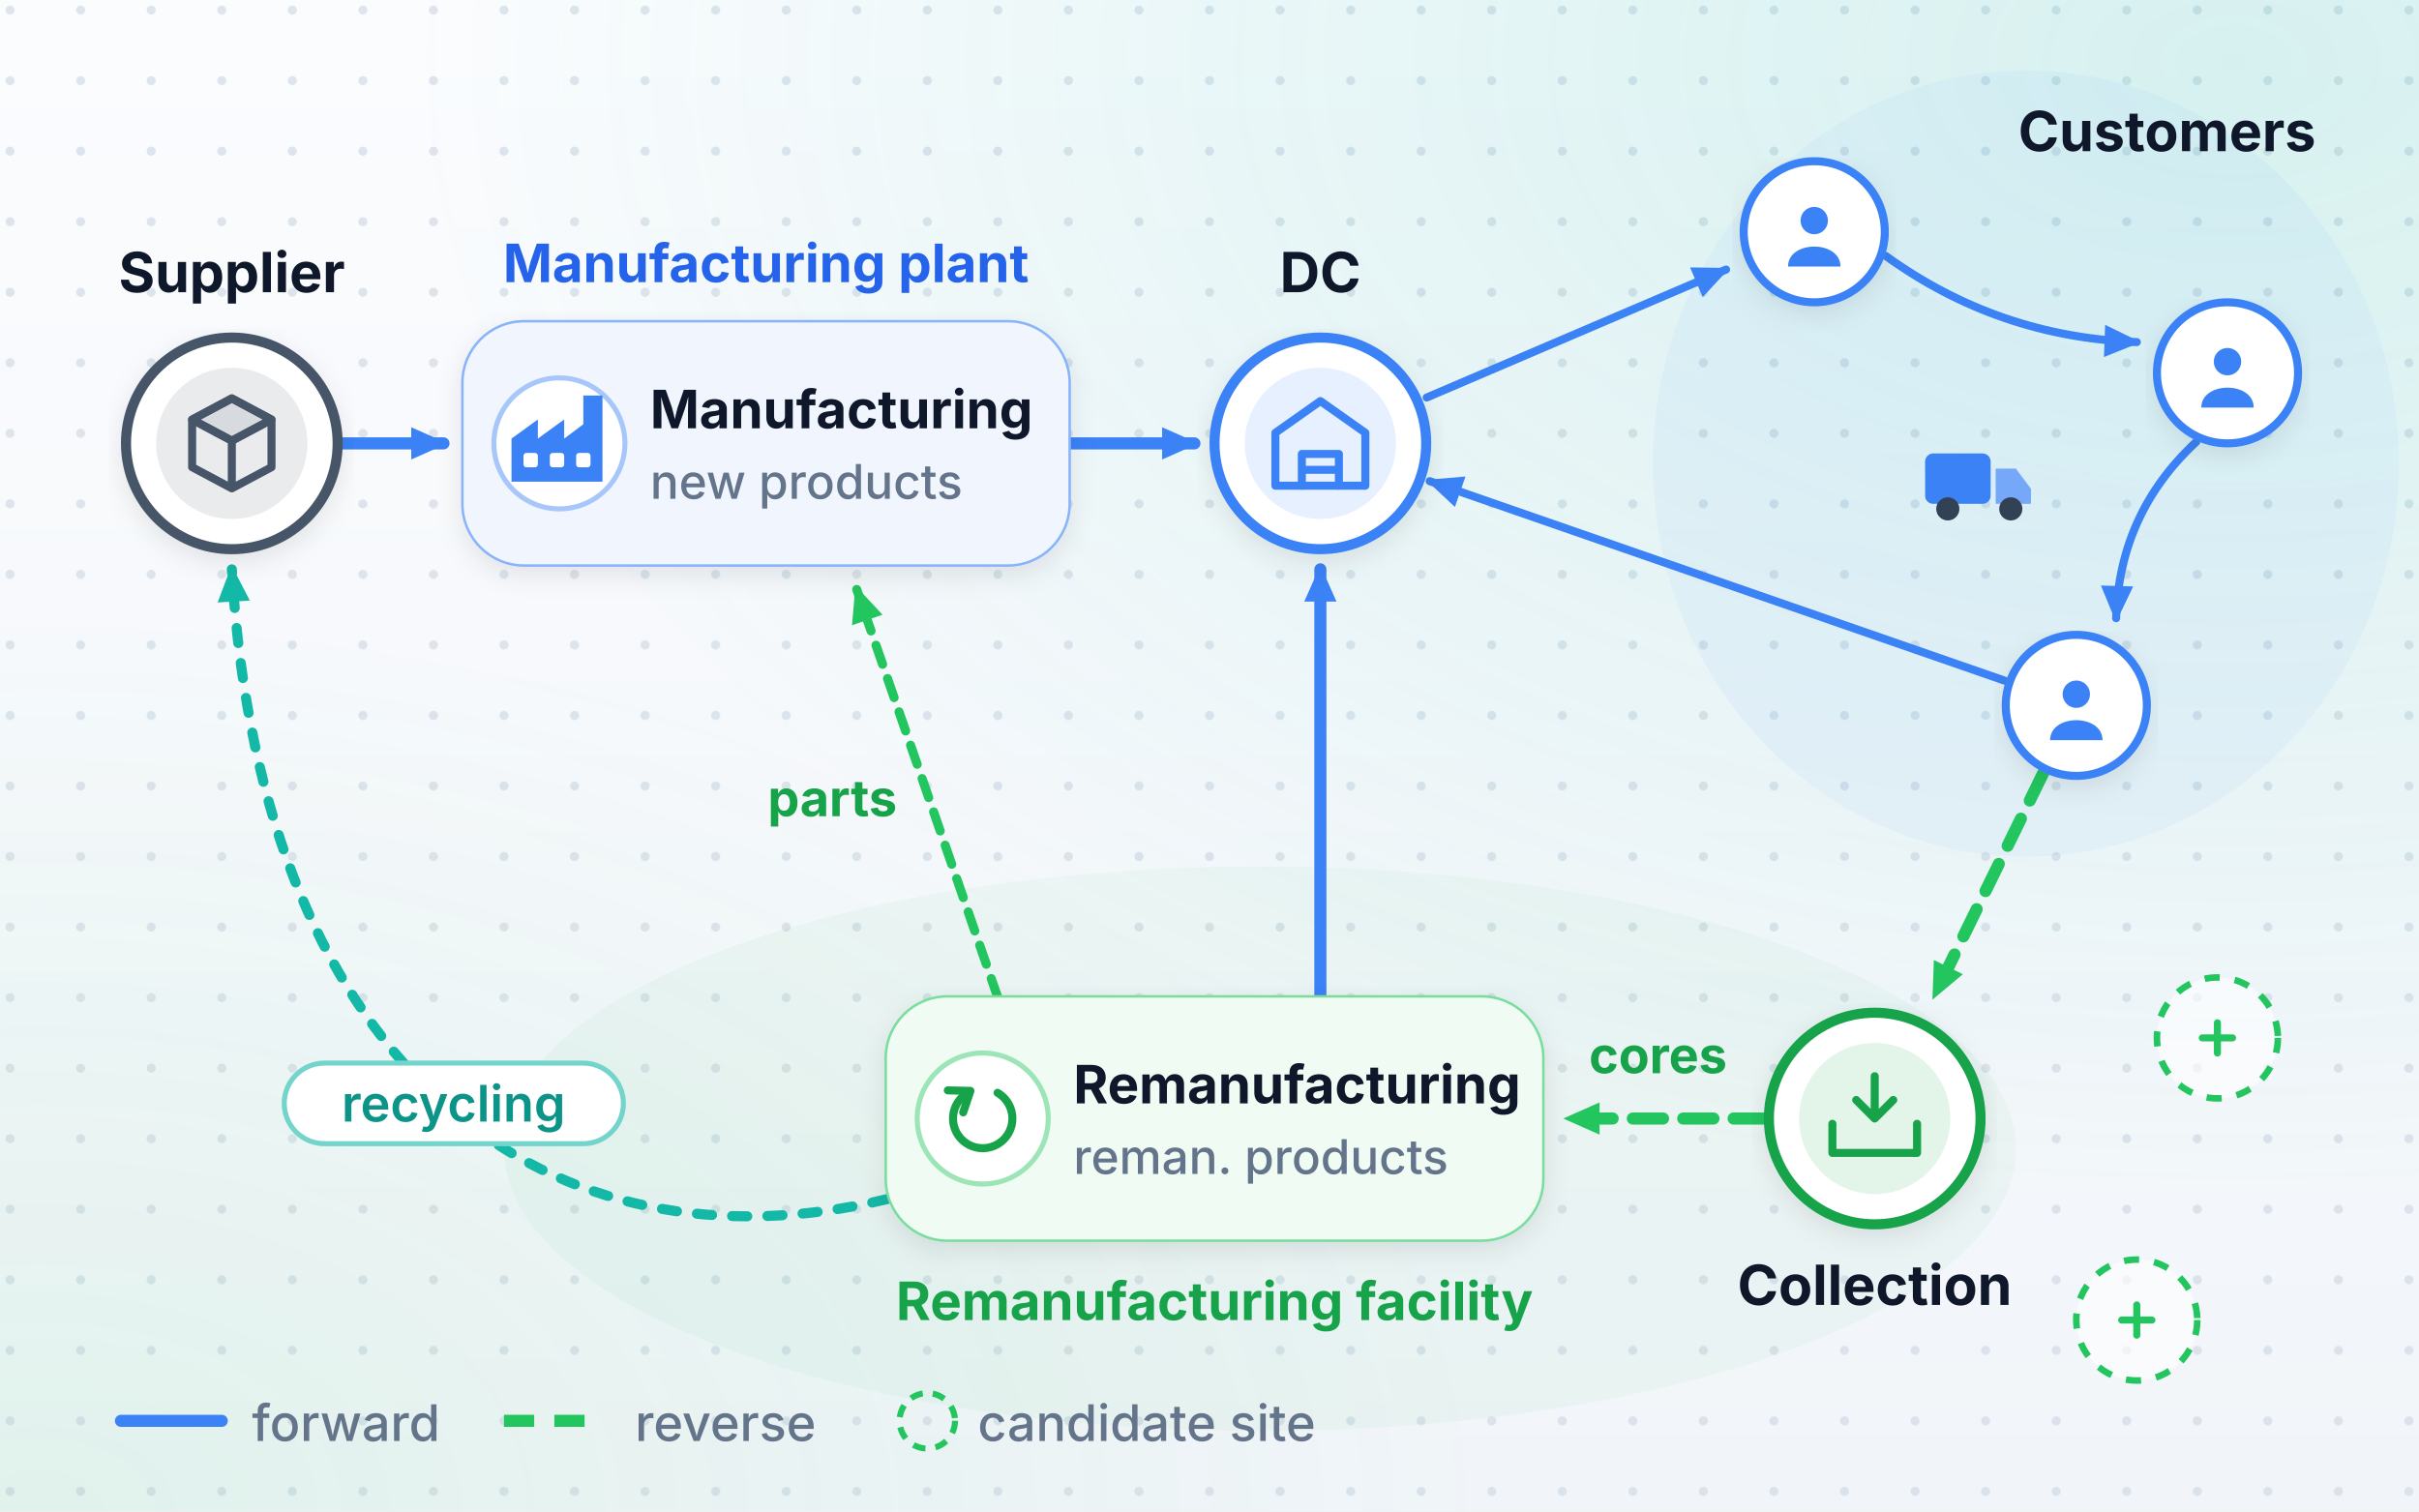
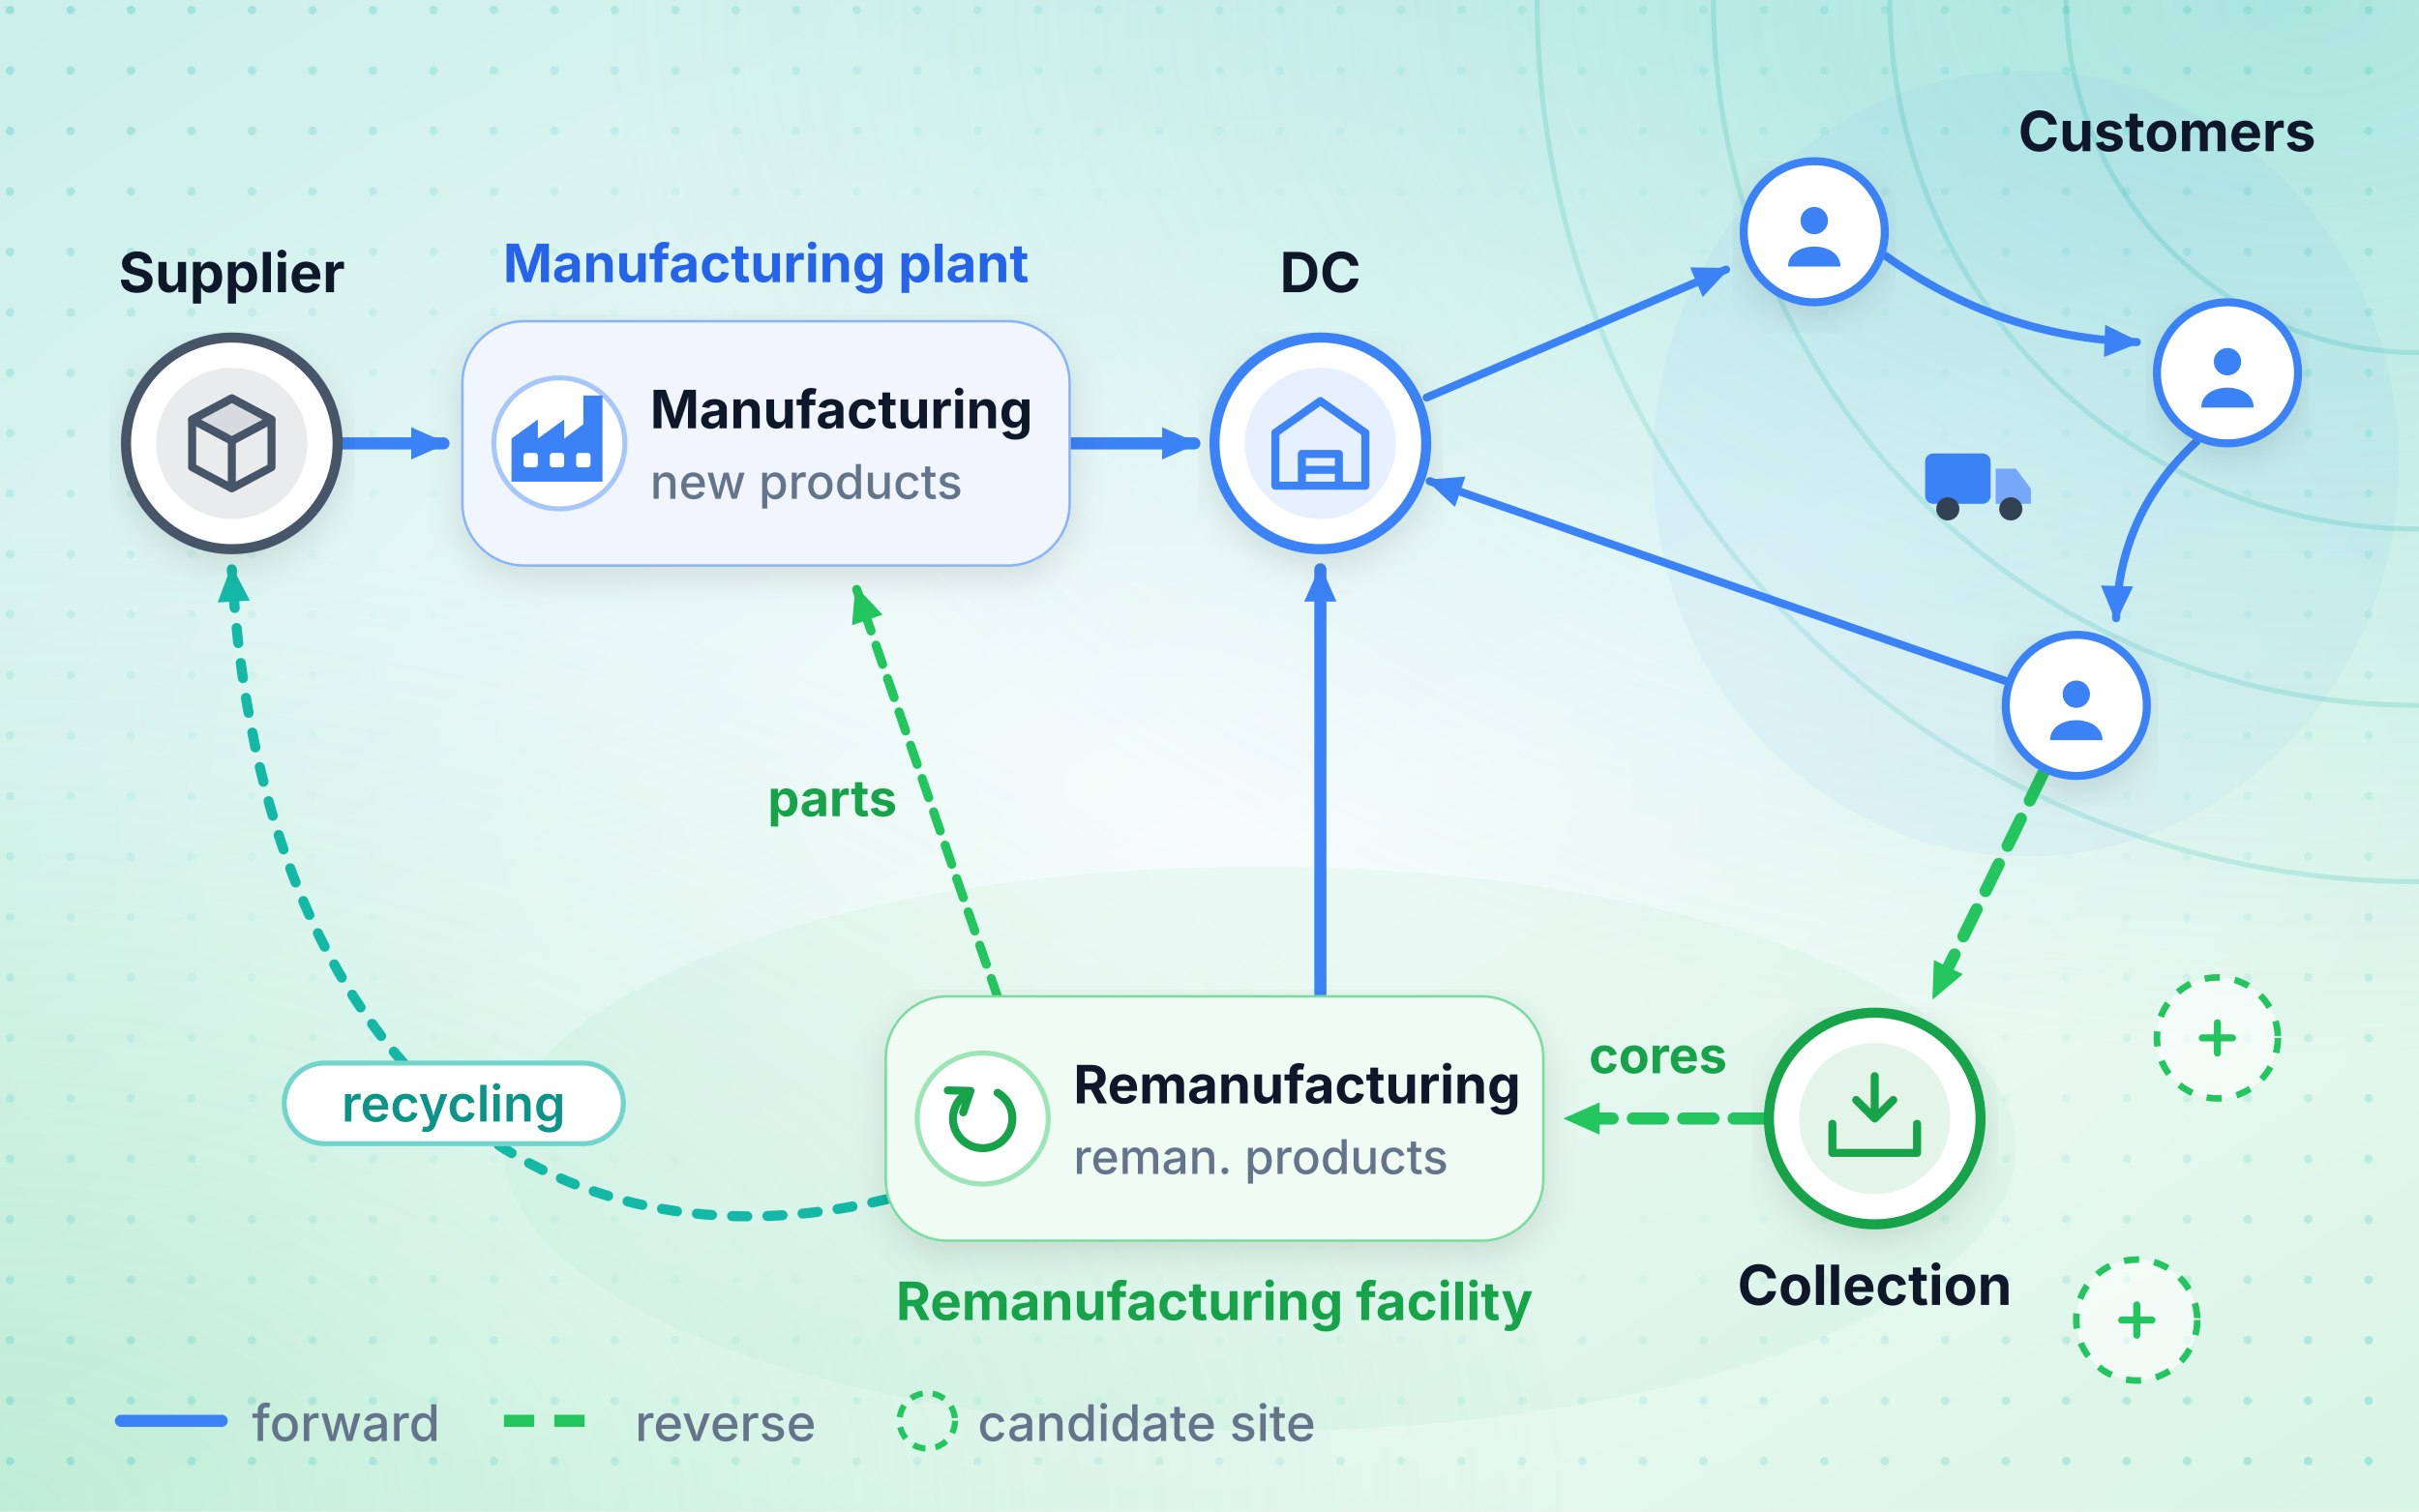
<svg xmlns="http://www.w3.org/2000/svg" viewBox="0 0 480 300" width="960" height="600" role="img" aria-hidden="true">
  <defs>
-     <linearGradient id="bg" x1="0" y1="0" x2="0" y2="1">
-       <stop offset="0" stop-color="#fbfcfe" />
-       <stop offset="1" stop-color="#f1f5f9" />
+     <linearGradient id="bg" x1="0" y1="0" x2="1" y2="1">
+       <stop offset="0" stop-color="#cbefeb" />
+       <stop offset="0.55" stop-color="#effaf9" />
+       <stop offset="1" stop-color="#d9f5e4" />
    </linearGradient>
-     <radialGradient id="g1" cx="0.92" cy="0.04" r="0.75">
-       <stop offset="0" stop-color="#14b8a6" stop-opacity="0.16" />
+     <radialGradient id="g1" cx="0.95" cy="0" r="0.7">
+       <stop offset="0" stop-color="#14b8a6" stop-opacity="0.30" />
      <stop offset="1" stop-color="#14b8a6" stop-opacity="0" />
    </radialGradient>
-     <radialGradient id="g2" cx="0.02" cy="1" r="0.6">
-       <stop offset="0" stop-color="#22c55e" stop-opacity="0.08" />
+     <radialGradient id="g2" cx="0" cy="1" r="0.65">
+       <stop offset="0" stop-color="#22c55e" stop-opacity="0.22" />
      <stop offset="1" stop-color="#22c55e" stop-opacity="0" />
    </radialGradient>
-     <pattern id="dots" width="14" height="14" patternUnits="userSpaceOnUse">
-       <circle cx="2" cy="2" r="0.9" fill="#cbd5e1" fill-opacity="0.6" />
+     <radialGradient id="g3" cx="0.48" cy="0.52" r="0.55">
+       <stop offset="0" stop-color="#ffffff" stop-opacity="0.45" />
+       <stop offset="1" stop-color="#ffffff" stop-opacity="0" />
+     </radialGradient>
+     <pattern id="dots" width="12" height="12" patternUnits="userSpaceOnUse">
+       <circle cx="2" cy="2" r="0.85" fill="#7ed8ce" />
    </pattern>
+     <radialGradient id="fade" cx="0.5" cy="0.5" r="0.72">
+       <stop offset="0.45" stop-color="#000" />
+       <stop offset="1" stop-color="#fff" />
+     </radialGradient>
+     <mask id="edge">
+       <rect width="480" height="300" fill="url(#fade)" />
+     </mask>
    <filter id="sh" x="-8%" y="-8%" width="116%" height="130%">
-       <feGaussianBlur in="SourceAlpha" stdDeviation="2.6" />
-       <feOffset dy="1.6" result="o" />
-       <feFlood flood-color="#0f172a" flood-opacity="0.09" />
+       <feGaussianBlur in="SourceAlpha" stdDeviation="3.4" />
+       <feOffset dy="2.2" result="o" />
+       <feFlood flood-color="#0f172a" flood-opacity="0.11" />
      <feComposite in2="o" operator="in" />
      <feMerge>
        <feMergeNode />
        <feMergeNode in="SourceGraphic" />
      </feMerge>
    </filter>
    <marker id="m-ink" viewBox="0 0 10 10" refX="8" refY="5" markerUnits="userSpaceOnUse" markerWidth="8" markerHeight="8" orient="auto-start-reverse">
      <path d="M0,1 L9,5 L0,9 z" fill="#94a3b8" />
    </marker>
    <marker id="m-blue" viewBox="0 0 10 10" refX="8" refY="5" markerUnits="userSpaceOnUse" markerWidth="8" markerHeight="8" orient="auto-start-reverse">
      <path d="M0,1 L9,5 L0,9 z" fill="#3b82f6" />
    </marker>
    <marker id="m-green" viewBox="0 0 10 10" refX="8" refY="5" markerUnits="userSpaceOnUse" markerWidth="8" markerHeight="8" orient="auto-start-reverse">
      <path d="M0,1 L9,5 L0,9 z" fill="#22c55e" />
    </marker>
    <marker id="m-violet" viewBox="0 0 10 10" refX="8" refY="5" markerUnits="userSpaceOnUse" markerWidth="8" markerHeight="8" orient="auto-start-reverse">
      <path d="M0,1 L9,5 L0,9 z" fill="#8b5cf6" />
    </marker>
    <marker id="m-amber" viewBox="0 0 10 10" refX="8" refY="5" markerUnits="userSpaceOnUse" markerWidth="8" markerHeight="8" orient="auto-start-reverse">
      <path d="M0,1 L9,5 L0,9 z" fill="#f59e0b" />
    </marker>
    <marker id="m-rose" viewBox="0 0 10 10" refX="8" refY="5" markerUnits="userSpaceOnUse" markerWidth="8" markerHeight="8" orient="auto-start-reverse">
      <path d="M0,1 L9,5 L0,9 z" fill="#e11d48" />
    </marker>
    <marker id="m-teal" viewBox="0 0 10 10" refX="8" refY="5" markerUnits="userSpaceOnUse" markerWidth="8" markerHeight="8" orient="auto-start-reverse">
      <path d="M0,1 L9,5 L0,9 z" fill="#14b8a6" />
    </marker>
  </defs>
  <rect width="480" height="300" fill="url(#bg)" />
-   <rect width="480" height="300" fill="url(#dots)" />
  <rect width="480" height="300" fill="url(#g1)" />
  <rect width="480" height="300" fill="url(#g2)" />
+   <rect width="480" height="300" fill="url(#dots)" mask="url(#edge)" opacity="0.7" />
+   <g fill="none" stroke="#14b8a6" stroke-opacity="0.2" stroke-width="1">
+     <circle cx="480" cy="0" r="70" />
+     <circle cx="480" cy="0" r="105" />
+     <circle cx="480" cy="0" r="140" />
+     <circle cx="480" cy="0" r="175" />
+   </g>
+   <rect width="480" height="300" fill="url(#g3)" />
  <g font-family="Inter, 'IBM Plex Sans', 'Segoe UI', Helvetica, Arial, sans-serif">
    <ellipse cx="402" cy="92" rx="74" ry="78" fill="#3b82f6" fill-opacity="0.05" />
    <ellipse cx="250" cy="228" rx="150" ry="56" fill="#22c55e" fill-opacity="0.045" />
    <circle cx="440" cy="206" r="12" fill="#ffffff" fill-opacity="0.6" stroke="#22c55e" stroke-width="1.3" stroke-dasharray="3 3" />
    <path d="M437,206 H443 M440,203 V209" stroke="#22c55e" stroke-width="1.4" stroke-linecap="round" />
    <circle cx="424" cy="262" r="12" fill="#ffffff" fill-opacity="0.6" stroke="#22c55e" stroke-width="1.3" stroke-dasharray="3 3" />
    <path d="M421,262 H427 M424,259 V265" stroke="#22c55e" stroke-width="1.4" stroke-linecap="round" />
    <path d="M68,88 L88,88" stroke="#3b82f6" stroke-width="2.4" stroke-linecap="round" fill="none" marker-end="url(#m-blue)" />
    <path d="M212,88 L237,88" stroke="#3b82f6" stroke-width="2.4" stroke-linecap="round" fill="none" marker-end="url(#m-blue)" />
    <path d="M262,198 L262,113" stroke="#3b82f6" stroke-width="2.4" stroke-linecap="round" fill="none" marker-end="url(#m-blue)" />
    <path d="M283.1,78.9 L342.5,53.5" fill="none" stroke="#3b82f6" stroke-width="1.6" stroke-linecap="round" marker-end="url(#m-blue)" />
    <path d="M374.2,50.8 Q396.5,66.9 424.0,67.9" fill="none" stroke="#3b82f6" stroke-width="1.6" stroke-linecap="round" marker-end="url(#m-blue)" />
    <path d="M435.8,87.7 Q420.5,101.9 419.9,122.7" fill="none" stroke="#3b82f6" stroke-width="1.6" stroke-linecap="round" marker-end="url(#m-blue)" />
    <path d="M397.8,135.1 L283.7,95.5" fill="none" stroke="#3b82f6" stroke-width="1.6" stroke-linecap="round" marker-end="url(#m-blue)" />
    <g transform="translate(392,96) scale(1.0)" fill="#3b82f6">
      <rect x="-10" y="-6" width="13" height="10" rx="1.6" />
      <path d="M4,-3 H8 L11,1 V4 H4 Z" fill="#76a8f9" />
      <circle cx="-5.5" cy="5" r="2.3" fill="#334155" />
      <circle cx="7" cy="5" r="2.3" fill="#334155" />
    </g>
    <path d="M405.4,153.5 L383.8,197.7" fill="none" stroke="#22c55e" stroke-width="2.4" stroke-dasharray="6 4" stroke-linecap="round" marker-end="url(#m-green)" />
    <path d="M350,222 L311,222" stroke="#22c55e" stroke-width="2.4" stroke-dasharray="6 4" stroke-linecap="round" fill="none" marker-end="url(#m-green)" />
    <text x="329" y="213" font-size="10" fill="#16a34a" font-weight="700" text-anchor="middle">cores</text>
    <path d="M198,198 L170,117" stroke="#22c55e" stroke-width="1.8" stroke-dasharray="4 3" stroke-linecap="round" fill="none" marker-end="url(#m-green)" />
    <text x="178" y="162" font-size="10" fill="#16a34a" font-weight="700" text-anchor="end">parts</text>
    <path d="M176,238 C110,254 52,214 46,113" fill="none" stroke="#14b8a6" stroke-width="2" stroke-dasharray="3 4" stroke-linecap="round" marker-end="url(#m-teal)" />
    <rect x="56.4" y="211.0" width="67.3" height="16" rx="8.0" fill="#ffffff" stroke="#72d4ca" stroke-width="1" />
    <text x="90" y="222.6" font-size="10" fill="#0d9488" font-weight="600" text-anchor="middle">recycling</text>
    <rect x="92" y="64" width="120" height="48" rx="12" fill="#ffffff" stroke="#89b4fa" filter="url(#sh)" />
    <rect x="92" y="64" width="120" height="48" rx="12" fill="#f1f6fe" stroke="none" />
    <circle cx="111" cy="88" r="13" fill="#ffffff" stroke="#a7c7fb" />
    <g transform="translate(111,88) scale(0.95)" fill="#3b82f6">
      <path d="M-10,8 L-10,-1 L-4.5,-5 L-4.5,-1 L1,-5 L1,-1 L5,-4 L5,-10 L9,-10 L9,8 Z" />
      <g fill="#ffffff">
        <rect x="-7.5" y="2" width="3" height="3" rx="0.6" />
        <rect x="-2" y="2" width="3" height="3" rx="0.6" />
        <rect x="3.5" y="2" width="3" height="3" rx="0.6" />
      </g>
    </g>
    <text x="129" y="85" font-size="10.5" fill="#0f172a" font-weight="700" text-anchor="start">Manufacturing</text>
    <text x="129" y="99" font-size="9.5" fill="#64748b" font-weight="500" text-anchor="start">new products</text>
    <rect x="176" y="198" width="130" height="48" rx="12" fill="#ffffff" stroke="#7adc9e" filter="url(#sh)" />
    <rect x="176" y="198" width="130" height="48" rx="12" fill="#f0fbf4" stroke="none" />
    <circle cx="195" cy="222" r="13" fill="#ffffff" stroke="#9ce5b7" />
    <g transform="translate(195,222) scale(0.95)" fill="none" stroke="#16a34a" stroke-width="1.68" stroke-linecap="round" stroke-linejoin="round">
      <path d="M3.10,-5.37 A6.2,6.2 0 1 1 -3.56,-5.08" />
      <path d="M-7.29,-5.88 L-2.57,-5.77 L-4.08,-1.29" />
    </g>
    <text x="213" y="219" font-size="10.5" fill="#0f172a" font-weight="700" text-anchor="start">Remanufacturing</text>
    <text x="213" y="233" font-size="9.5" fill="#64748b" font-weight="500" text-anchor="start">reman. products</text>
    <text x="152" y="56" font-size="10.5" fill="#2563eb" font-weight="700" text-anchor="middle">Manufacturing plant</text>
    <text x="241" y="262" font-size="10.5" fill="#16a34a" font-weight="700" text-anchor="middle">Remanufacturing facility</text>
    <circle cx="46" cy="88" r="21" fill="#ffffff" stroke="#475569" stroke-width="2" filter="url(#sh)" />
    <circle cx="46" cy="88" r="15" fill="#e9ebed" />
    <g transform="translate(46,88) scale(1.05)" fill="none" stroke="#475569" stroke-width="1.52" stroke-linecap="round" stroke-linejoin="round">
      <path d="M0,-8.5 L7.5,-4.5 L0,-0.5 L-7.5,-4.5 Z" fill="#d7dade" />
      <path d="M0,-8.5 L7.5,-4.5 V4.5 L0,8.5 L-7.5,4.5 V-4.5 Z M-7.5,-4.5 L0,-0.5 L7.5,-4.5 M0,-0.5 V8.5" />
    </g>
    <text x="46" y="58" font-size="11" fill="#0f172a" font-weight="650" text-anchor="middle">Supplier</text>
    <circle cx="262" cy="88" r="21" fill="#ffffff" stroke="#3b82f6" stroke-width="2" filter="url(#sh)" />
    <circle cx="262" cy="88" r="15" fill="#e7f0fe" />
    <g transform="translate(262,88) scale(1.05)" fill="none" stroke="#3b82f6" stroke-width="1.52" stroke-linecap="round" stroke-linejoin="round">
      <path d="M-8.5,8 V-2 L0,-8 L8.5,-2 V8 Z" />
      <path d="M-3.5,8 V2 H3.5 V8 M-3.5,5 H3.5" />
    </g>
    <text x="262" y="58" font-size="11" fill="#0f172a" font-weight="650" text-anchor="middle">DC</text>
    <circle cx="372" cy="222" r="21" fill="#ffffff" stroke="#16a34a" stroke-width="2" filter="url(#sh)" />
    <circle cx="372" cy="222" r="15" fill="#e3f4e9" />
    <g transform="translate(372,222) scale(1.05)" fill="none" stroke="#16a34a" stroke-width="1.52" stroke-linecap="round" stroke-linejoin="round">
      <path d="M0,-8 V0 M-3.5,-3.5 L0,0 L3.5,-3.5 M-8,1 V6.5 H8 V1" />
    </g>
    <text x="372" y="259" font-size="11" fill="#0f172a" font-weight="650" text-anchor="middle">Collection</text>
    <circle cx="360" cy="46" r="14" fill="#ffffff" stroke="#3b82f6" stroke-width="1.6" filter="url(#sh)" />
    <g transform="translate(360,46.5) scale(0.8)" fill="#3b82f6">
      <circle cx="0" cy="-3.4" r="3.4" />
      <path d="M-6.5,8 C-6.5,1.4 6.5,1.4 6.5,8 Z" />
    </g>
    <circle cx="442" cy="74" r="14" fill="#ffffff" stroke="#3b82f6" stroke-width="1.6" filter="url(#sh)" />
    <g transform="translate(442,74.5) scale(0.8)" fill="#3b82f6">
      <circle cx="0" cy="-3.4" r="3.4" />
      <path d="M-6.5,8 C-6.5,1.4 6.5,1.4 6.5,8 Z" />
    </g>
    <circle cx="412" cy="140" r="14" fill="#ffffff" stroke="#3b82f6" stroke-width="1.6" filter="url(#sh)" />
    <g transform="translate(412,140.5) scale(0.8)" fill="#3b82f6">
      <circle cx="0" cy="-3.4" r="3.4" />
      <path d="M-6.5,8 C-6.5,1.4 6.5,1.4 6.5,8 Z" />
    </g>
    <text x="430" y="30" font-size="11" fill="#0f172a" font-weight="650" text-anchor="middle">Customers</text>
    <line x1="24" y1="282" x2="44" y2="282" stroke="#3b82f6" stroke-width="2.4" stroke-linecap="round" />
    <text x="50" y="286" font-size="10" fill="#64748b" font-weight="500" text-anchor="start">forward</text>
    <line x1="100" y1="282" x2="120" y2="282" stroke="#22c55e" stroke-width="2.4" stroke-dasharray="6 4" />
    <text x="126" y="286" font-size="10" fill="#64748b" font-weight="500" text-anchor="start">reverse</text>
    <circle cx="184" cy="282" r="5.5" fill="none" stroke="#22c55e" stroke-width="1.2" stroke-dasharray="2.5 2" />
    <text x="194" y="286" font-size="10" fill="#64748b" font-weight="500" text-anchor="start">candidate site</text>
  </g>
</svg>
